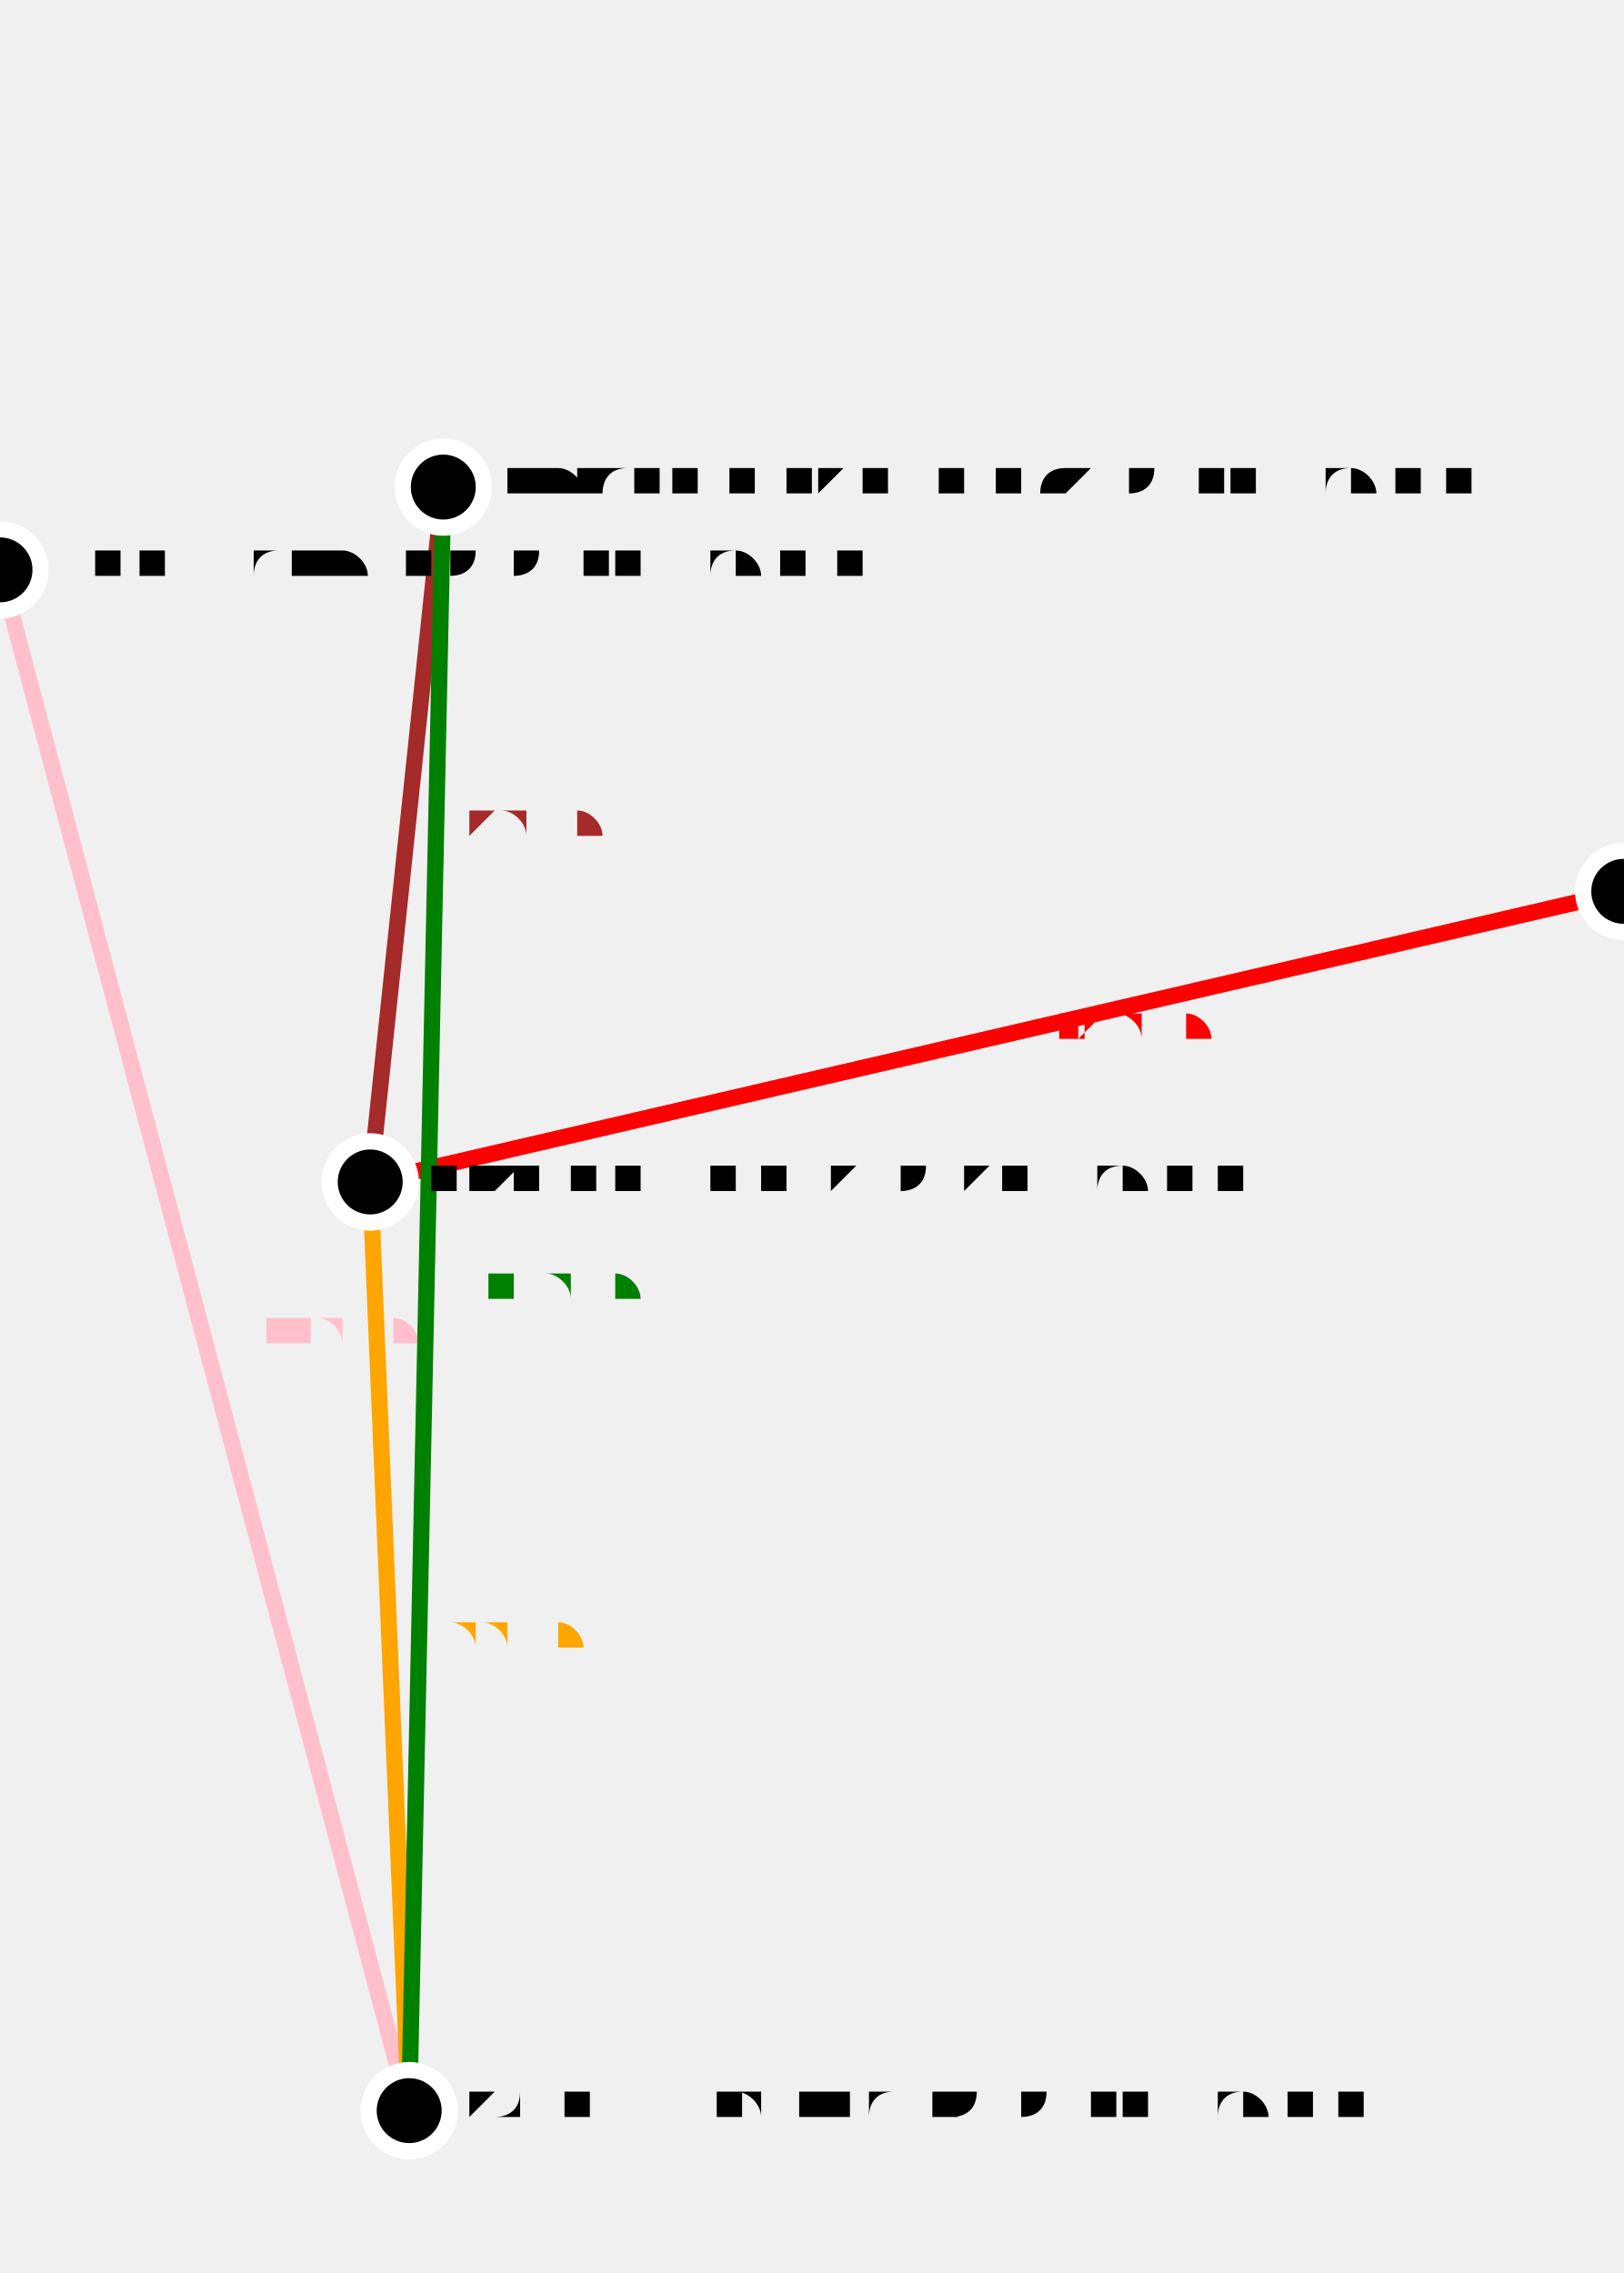
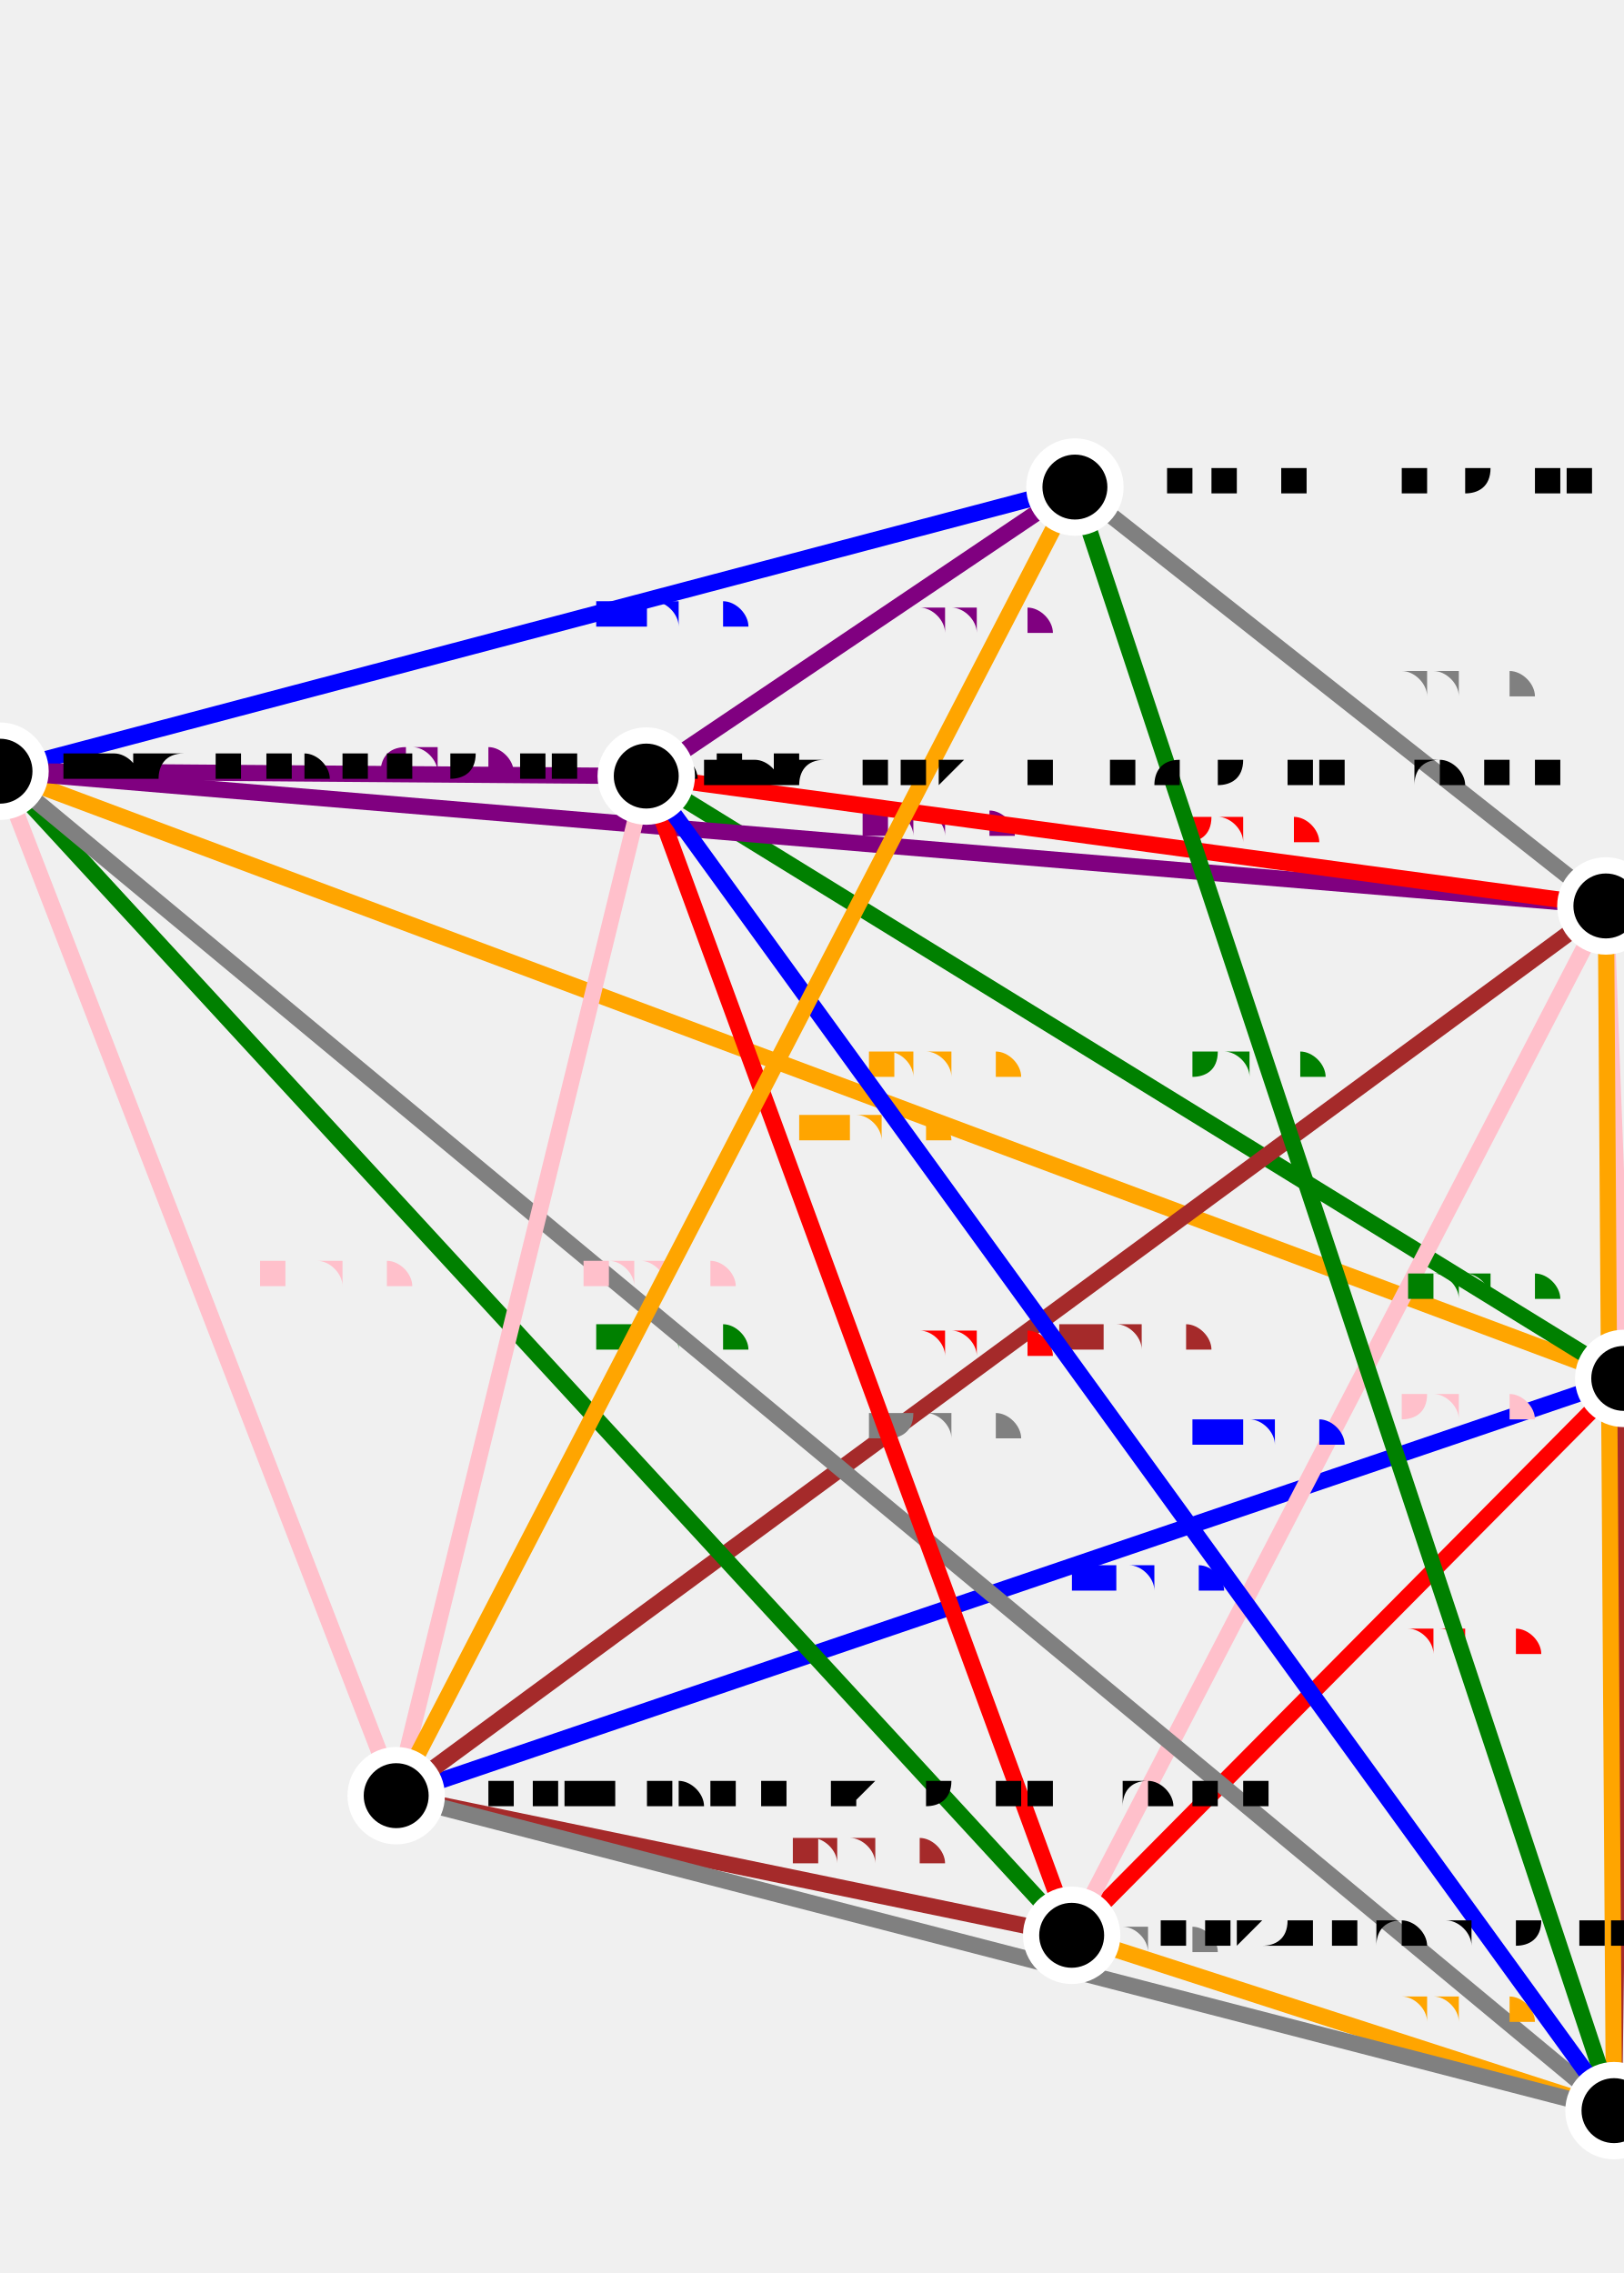
<svg xmlns="http://www.w3.org/2000/svg" baseProfile="full" height="100%" version="1.1" viewBox="0 -0.3 1 1.4" width="100%">
  <defs />
-   <text fill="pink" font-family="Arial" font-size="0.025" font-weight="bold" stroke="none" x="0.164" y="0.526">11 mins</text>
-   <line fill="pink" id="line" stroke="pink" stroke-width="0.01" x1="0.0" x2="0.252" y1="0.051" y2="1.0" />
-   <text fill="orange" font-family="Arial" font-size="0.025" font-weight="bold" stroke="none" x="0.278" y="0.714">6 mins</text>
-   <line fill="orange" id="line" stroke="orange" stroke-width="0.01" x1="0.228" x2="0.252" y1="0.428" y2="1.0" />
-   <text fill="red" font-family="Arial" font-size="0.025" font-weight="bold" stroke="none" x="0.652" y="0.338">24 mins</text>
-   <line fill="red" id="line" stroke="red" stroke-width="0.01" x1="0.228" x2="1.0" y1="0.428" y2="0.249" />
-   <text fill="brown" font-family="Arial" font-size="0.025" font-weight="bold" stroke="none" x="0.288" y="0.214">4 mins</text>
-   <line fill="brown" id="line" stroke="brown" stroke-width="0.01" x1="0.228" x2="0.273" y1="0.428" y2="0.0" />
-   <text fill="green" font-family="Arial" font-size="0.025" font-weight="bold" stroke="none" x="0.3" y="0.5">10 mins</text>
-   <line fill="green" id="line" stroke="green" stroke-width="0.01" x1="0.252" x2="0.273" y1="1.0" y2="0.0" />
-   <circle cx="0.0" cy="0.051" fill="black" id="node4" r="0.025" stroke="white" stroke-width="0.01" />
-   <text fill="black" font-family="Arial" font-size="0.025" font-weight="bold" stroke="none" x="0.038" y="0.056">Calle Nuño Rasura, 9, 09003 Burgos, Spain</text>
-   <circle cx="0.228" cy="0.428" fill="black" id="node2" r="0.025" stroke="white" stroke-width="0.01" />
-   <text fill="black" font-family="Arial" font-size="0.025" font-weight="bold" stroke="none" x="0.266" y="0.433">Plaza de la Libertad, 4, 09004 Burgos, Spain</text>
-   <circle cx="0.252" cy="1.0" fill="black" id="node0" r="0.025" stroke="white" stroke-width="0.01" />
-   <text fill="black" font-family="Arial" font-size="0.025" font-weight="bold" stroke="none" x="0.29" y="1.005">Av. del Cid Campeador, 19, 09003 Burgos, Spain</text>
-   <circle cx="1.0" cy="0.249" fill="black" id="node1" r="0.025" stroke="white" stroke-width="0.01" />
-   <text fill="black" font-family="Arial" font-size="0.025" font-weight="bold" stroke="none" x="1.038" y="0.254">Calle San Pedro de Cardeña, 144, 09002 Burgos, Spain</text>
-   <circle cx="0.273" cy="0.0" fill="black" id="node3" r="0.025" stroke="white" stroke-width="0.01" />
-   <text fill="black" font-family="Arial" font-size="0.025" font-weight="bold" stroke="none" x="0.311" y="0.005">Paseo Sierra de Atapuerca, 74, 09002 Burgos, Spain</text>
+   <text fill="pink" font-family="Arial" font-size="0.025" font-weight="bold" stroke="none" x="1.032" y="0.404">3 mins</text>
+   <line fill="pink" id="line" stroke="pink" stroke-width="0.01" x1="1.0" x2="0.989" y1="0.549" y2="0.258" />
+   <text fill="orange" font-family="Arial" font-size="0.025" font-weight="bold" stroke="none" x="0.537" y="0.362">15 mins</text>
+   <line fill="orange" id="line" stroke="orange" stroke-width="0.01" x1="1.0" x2="0.0" y1="0.549" y2="0.175" />
+   <text fill="red" font-family="Arial" font-size="0.025" font-weight="bold" stroke="none" x="0.867" y="0.72">8 mins</text>
+   <line fill="red" id="line" stroke="red" stroke-width="0.01" x1="1.0" x2="0.66" y1="0.549" y2="0.892" />
+   <text fill="brown" font-family="Arial" font-size="0.025" font-weight="bold" stroke="none" x="1.035" y="0.774">4 mins</text>
+   <line fill="brown" id="line" stroke="brown" stroke-width="0.01" x1="1.0" x2="0.994" y1="0.549" y2="1.0" />
+   <text fill="green" font-family="Arial" font-size="0.025" font-weight="bold" stroke="none" x="0.736" y="0.363">9 mins</text>
+   <line fill="green" id="line" stroke="green" stroke-width="0.01" x1="1.0" x2="0.398" y1="0.549" y2="0.178" />
+   <text fill="blue" font-family="Arial" font-size="0.025" font-weight="bold" stroke="none" x="0.66" y="0.678">23 mins</text>
+   <line fill="blue" id="line" stroke="blue" stroke-width="0.01" x1="1.0" x2="0.244" y1="0.549" y2="0.806" />
+   <text fill="grey" font-family="Arial" font-size="0.025" font-weight="bold" stroke="none" x="0.863" y="0.129">8 mins</text>
+   <line fill="grey" id="line" stroke="grey" stroke-width="0.01" x1="0.989" x2="0.662" y1="0.258" y2="0.0" />
+   <text fill="purple" font-family="Arial" font-size="0.025" font-weight="bold" stroke="none" x="0.532" y="0.216">16 mins</text>
+   <line fill="purple" id="line" stroke="purple" stroke-width="0.01" x1="0.989" x2="0.0" y1="0.258" y2="0.175" />
+   <text fill="pink" font-family="Arial" font-size="0.025" font-weight="bold" stroke="none" x="0.862" y="0.575">9 mins</text>
+   <line fill="pink" id="line" stroke="pink" stroke-width="0.01" x1="0.989" x2="0.66" y1="0.258" y2="0.892" />
+   <text fill="orange" font-family="Arial" font-size="0.025" font-weight="bold" stroke="none" x="1.029" y="0.629">8 mins</text>
+   <line fill="orange" id="line" stroke="orange" stroke-width="0.01" x1="0.989" x2="0.994" y1="0.258" y2="1.0" />
+   <text fill="red" font-family="Arial" font-size="0.025" font-weight="bold" stroke="none" x="0.731" y="0.218">9 mins</text>
+   <line fill="red" id="line" stroke="red" stroke-width="0.01" x1="0.989" x2="0.398" y1="0.258" y2="0.178" />
+   <text fill="brown" font-family="Arial" font-size="0.025" font-weight="bold" stroke="none" x="0.654" y="0.532">23 mins</text>
+   <line fill="brown" id="line" stroke="brown" stroke-width="0.01" x1="0.989" x2="0.244" y1="0.258" y2="0.806" />
+   <text fill="green" font-family="Arial" font-size="0.025" font-weight="bold" stroke="none" x="0.367" y="0.533">14 mins</text>
+   <line fill="green" id="line" stroke="green" stroke-width="0.01" x1="0.0" x2="0.66" y1="0.175" y2="0.892" />
+   <text fill="blue" font-family="Arial" font-size="0.025" font-weight="bold" stroke="none" x="0.369" y="0.087">12 mins</text>
+   <line fill="blue" id="line" stroke="blue" stroke-width="0.01" x1="0.0" x2="0.662" y1="0.175" y2="0.0" />
+   <text fill="grey" font-family="Arial" font-size="0.025" font-weight="bold" stroke="none" x="0.535" y="0.587">19 mins</text>
+   <line fill="grey" id="line" stroke="grey" stroke-width="0.01" x1="0.0" x2="0.994" y1="0.175" y2="1.0" />
+   <text fill="purple" font-family="Arial" font-size="0.025" font-weight="bold" stroke="none" x="0.236" y="0.176">7 mins</text>
+   <line fill="purple" id="line" stroke="purple" stroke-width="0.01" x1="0.0" x2="0.398" y1="0.175" y2="0.178" />
+   <text fill="pink" font-family="Arial" font-size="0.025" font-weight="bold" stroke="none" x="0.16" y="0.491">20 mins</text>
+   <line fill="pink" id="line" stroke="pink" stroke-width="0.01" x1="0.0" x2="0.244" y1="0.175" y2="0.806" />
+   <text fill="orange" font-family="Arial" font-size="0.025" font-weight="bold" stroke="none" x="0.865" y="0.946">5 mins</text>
+   <line fill="orange" id="line" stroke="orange" stroke-width="0.01" x1="0.66" x2="0.994" y1="0.892" y2="1.0" />
+   <text fill="red" font-family="Arial" font-size="0.025" font-weight="bold" stroke="none" x="0.566" y="0.535">8 mins</text>
+   <line fill="red" id="line" stroke="red" stroke-width="0.01" x1="0.66" x2="0.398" y1="0.892" y2="0.178" />
+   <text fill="brown" font-family="Arial" font-size="0.025" font-weight="bold" stroke="none" x="0.49" y="0.849">15 mins</text>
+   <line fill="brown" id="line" stroke="brown" stroke-width="0.01" x1="0.66" x2="0.244" y1="0.892" y2="0.806" />
+   <text fill="green" font-family="Arial" font-size="0.025" font-weight="bold" stroke="none" x="0.866" y="0.5">15 mins</text>
+   <line fill="green" id="line" stroke="green" stroke-width="0.01" x1="0.994" x2="0.662" y1="1.0" y2="0.0" />
+   <text fill="blue" font-family="Arial" font-size="0.025" font-weight="bold" stroke="none" x="0.734" y="0.589">13 mins</text>
+   <line fill="blue" id="line" stroke="blue" stroke-width="0.01" x1="0.994" x2="0.398" y1="1.0" y2="0.178" />
+   <text fill="grey" font-family="Arial" font-size="0.025" font-weight="bold" stroke="none" x="0.657" y="0.903">19 mins</text>
+   <line fill="grey" id="line" stroke="grey" stroke-width="0.01" x1="0.994" x2="0.244" y1="1.0" y2="0.806" />
+   <text fill="purple" font-family="Arial" font-size="0.025" font-weight="bold" stroke="none" x="0.567" y="0.089">6 mins</text>
+   <line fill="purple" id="line" stroke="purple" stroke-width="0.01" x1="0.398" x2="0.662" y1="0.178" y2="0.0" />
+   <text fill="pink" font-family="Arial" font-size="0.025" font-weight="bold" stroke="none" x="0.359" y="0.492">18 mins</text>
+   <line fill="pink" id="line" stroke="pink" stroke-width="0.01" x1="0.398" x2="0.244" y1="0.178" y2="0.806" />
+   <text fill="orange" font-family="Arial" font-size="0.025" font-weight="bold" stroke="none" x="0.491" y="0.403">21 mins</text>
+   <line fill="orange" id="line" stroke="orange" stroke-width="0.01" x1="0.662" x2="0.244" y1="0.0" y2="0.806" />
+   <circle cx="1.0" cy="0.549" fill="black" id="node3" r="0.025" stroke="white" stroke-width="0.01" />
+   <text fill="black" font-family="Arial" font-size="0.025" font-weight="bold" stroke="none" x="1.038" y="0.554">5º, Calle Vitoria, 18, 09004 Burgos, Spain</text>
+   <circle cx="0.989" cy="0.258" fill="black" id="node5" r="0.025" stroke="white" stroke-width="0.01" />
+   <text fill="black" font-family="Arial" font-size="0.025" font-weight="bold" stroke="none" x="1.026" y="0.263">Paseo Sierra de Atapuerca, 74, 09002 Burgos, Spain</text>
+   <circle cx="0.0" cy="0.175" fill="black" id="node2" r="0.025" stroke="white" stroke-width="0.01" />
+   <text fill="black" font-family="Arial" font-size="0.025" font-weight="bold" stroke="none" x="0.038" y="0.18">Paseo de la Isla, 3, 09003 Burgos, Spain</text>
+   <circle cx="0.66" cy="0.892" fill="black" id="node4" r="0.025" stroke="white" stroke-width="0.01" />
+   <text fill="black" font-family="Arial" font-size="0.025" font-weight="bold" stroke="none" x="0.697" y="0.897">Calle Avellanos, 8, 09003 Burgos, Spain</text>
+   <circle cx="0.994" cy="1.0" fill="black" id="node7" r="0.025" stroke="white" stroke-width="0.01" />
+   <text fill="black" font-family="Arial" font-size="0.025" font-weight="bold" stroke="none" x="1.032" y="1.005">Plaza de España, 1, 09005 Burgos, Spain</text>
+   <circle cx="0.398" cy="0.178" fill="black" id="node1" r="0.025" stroke="white" stroke-width="0.01" />
+   <text fill="black" font-family="Arial" font-size="0.025" font-weight="bold" stroke="none" x="0.435" y="0.183">Paseo de la Audiencia, 7, 09003 Burgos, Spain</text>
+   <circle cx="0.662" cy="0.0" fill="black" id="node6" r="0.025" stroke="white" stroke-width="0.01" />
+   <text fill="black" font-family="Arial" font-size="0.025" font-weight="bold" stroke="none" x="0.7" y="0.005">Calle Madrid, 3, 09002 Burgos, Spain</text>
+   <circle cx="0.244" cy="0.806" fill="black" id="node0" r="0.025" stroke="white" stroke-width="0.01" />
+   <text fill="black" font-family="Arial" font-size="0.025" font-weight="bold" stroke="none" x="0.282" y="0.811">Calle San Esteban, 2A, 09003 Burgos, Spain</text>
</svg>
